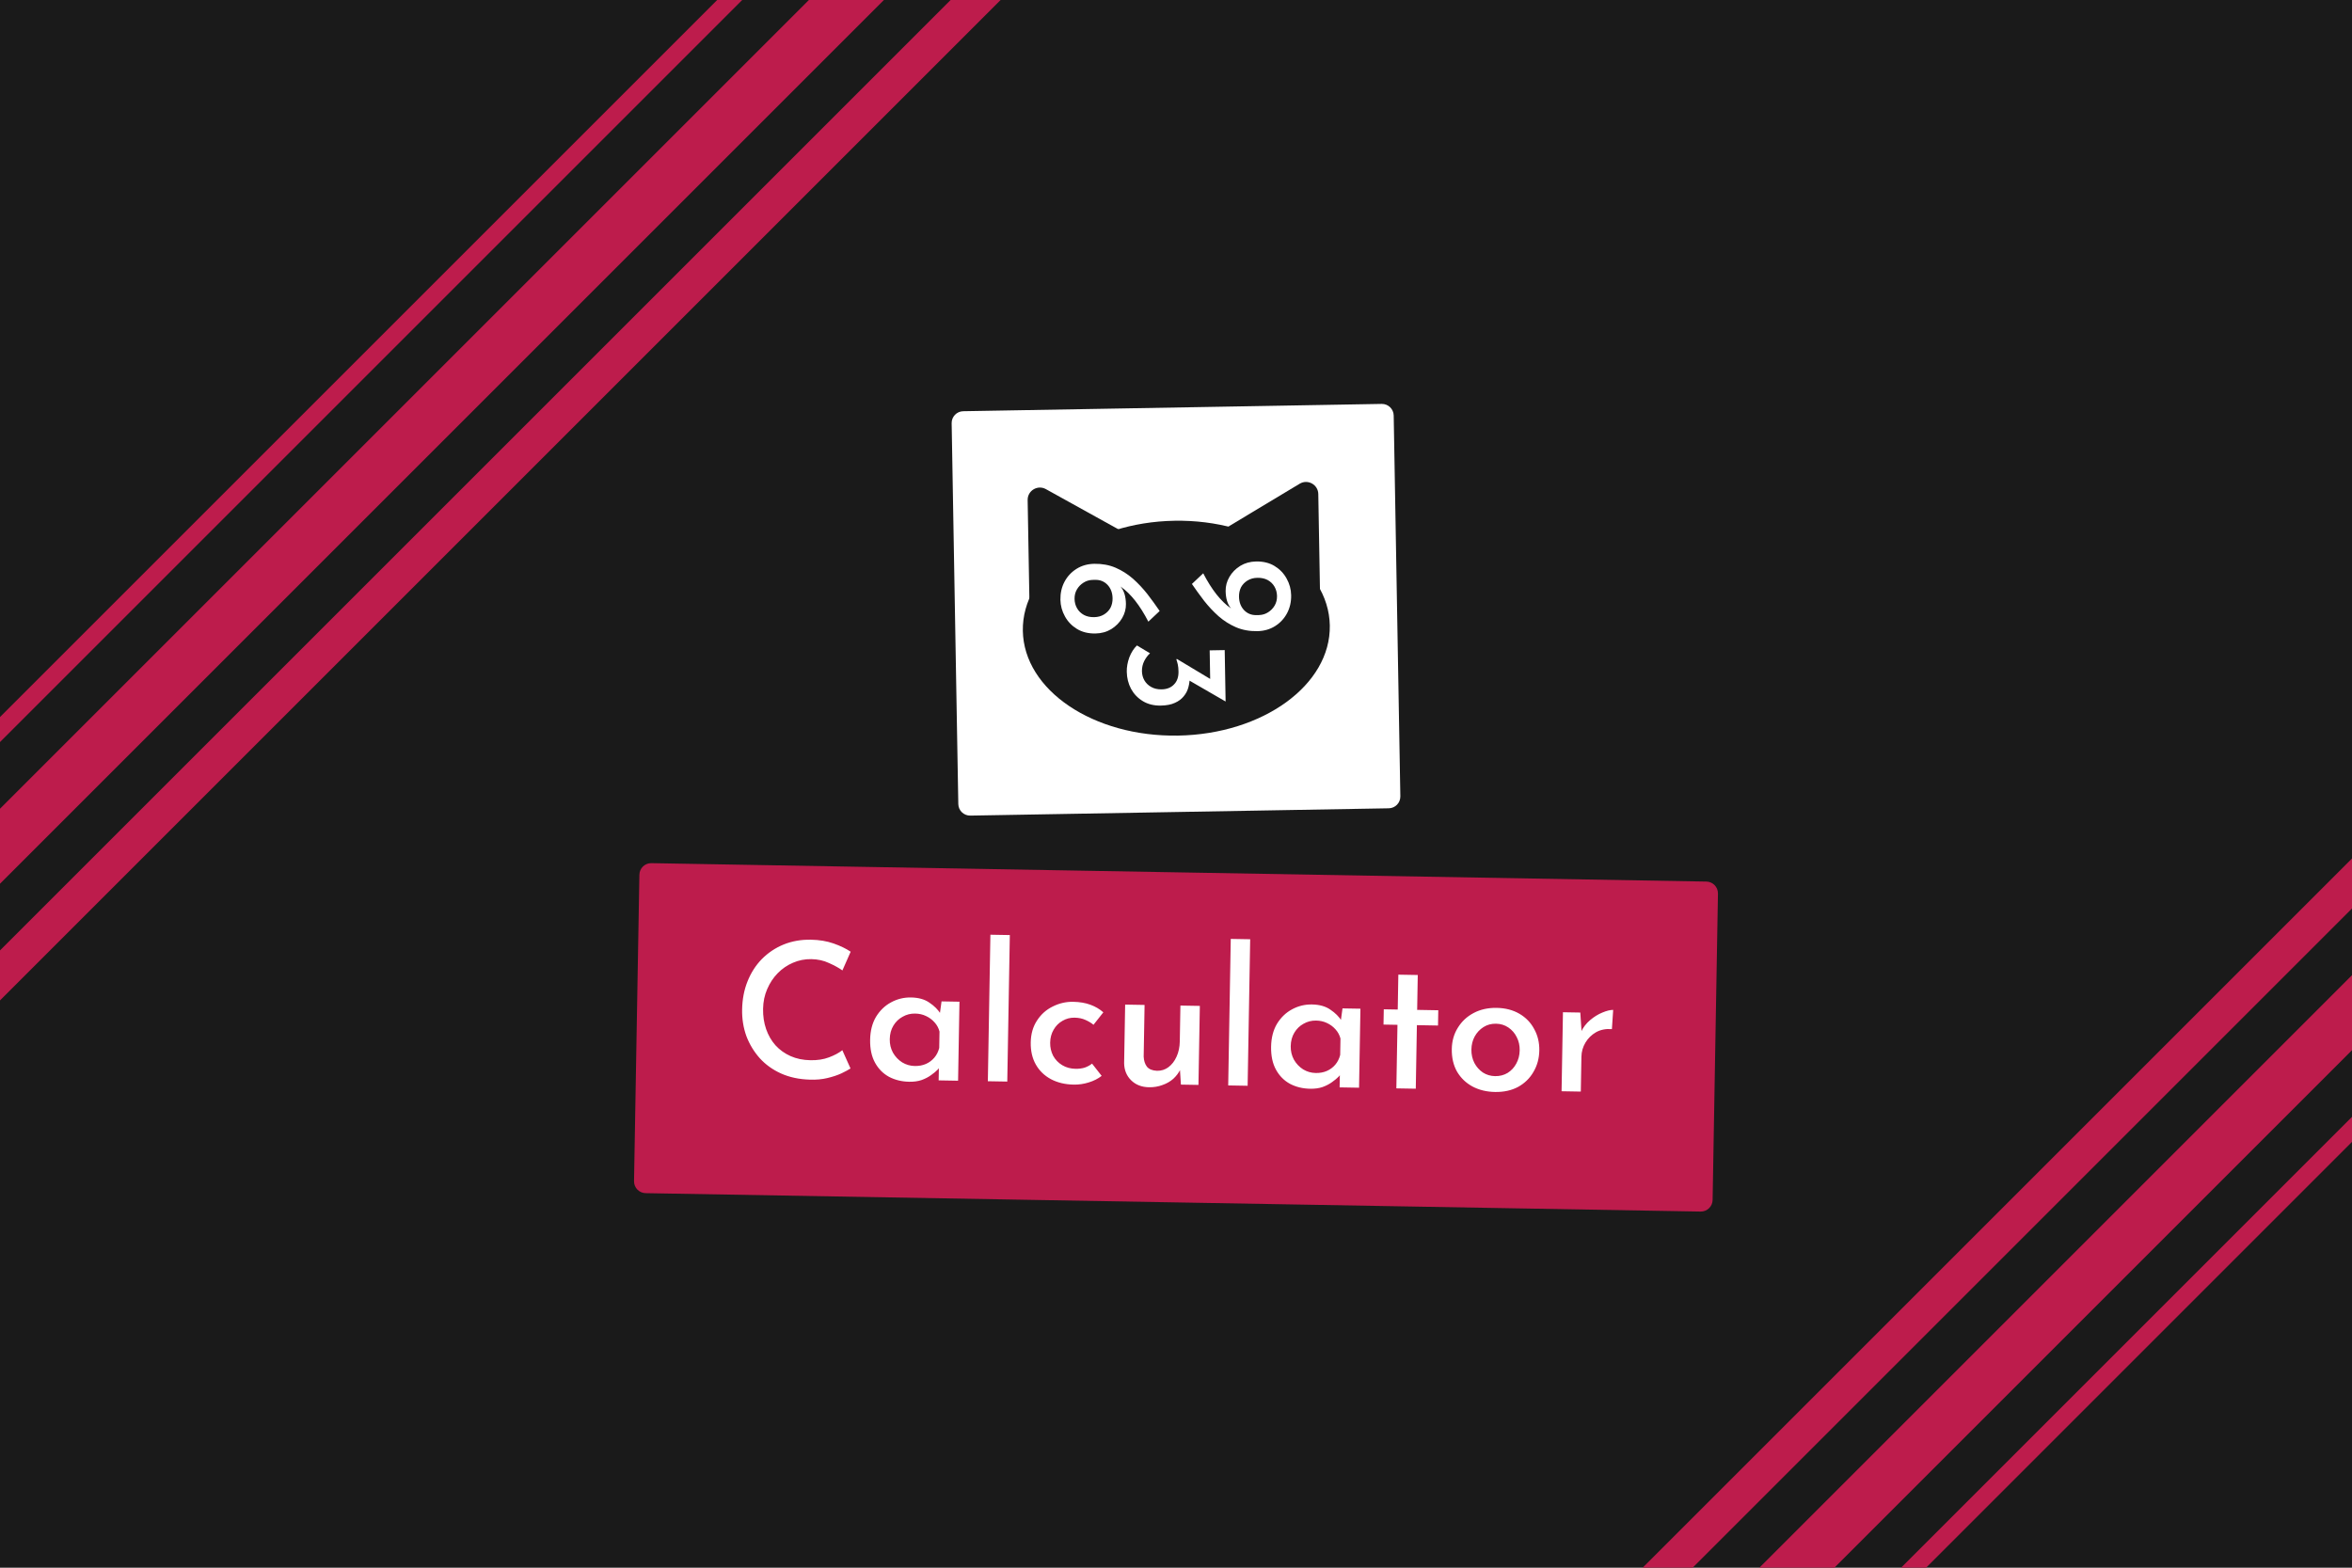
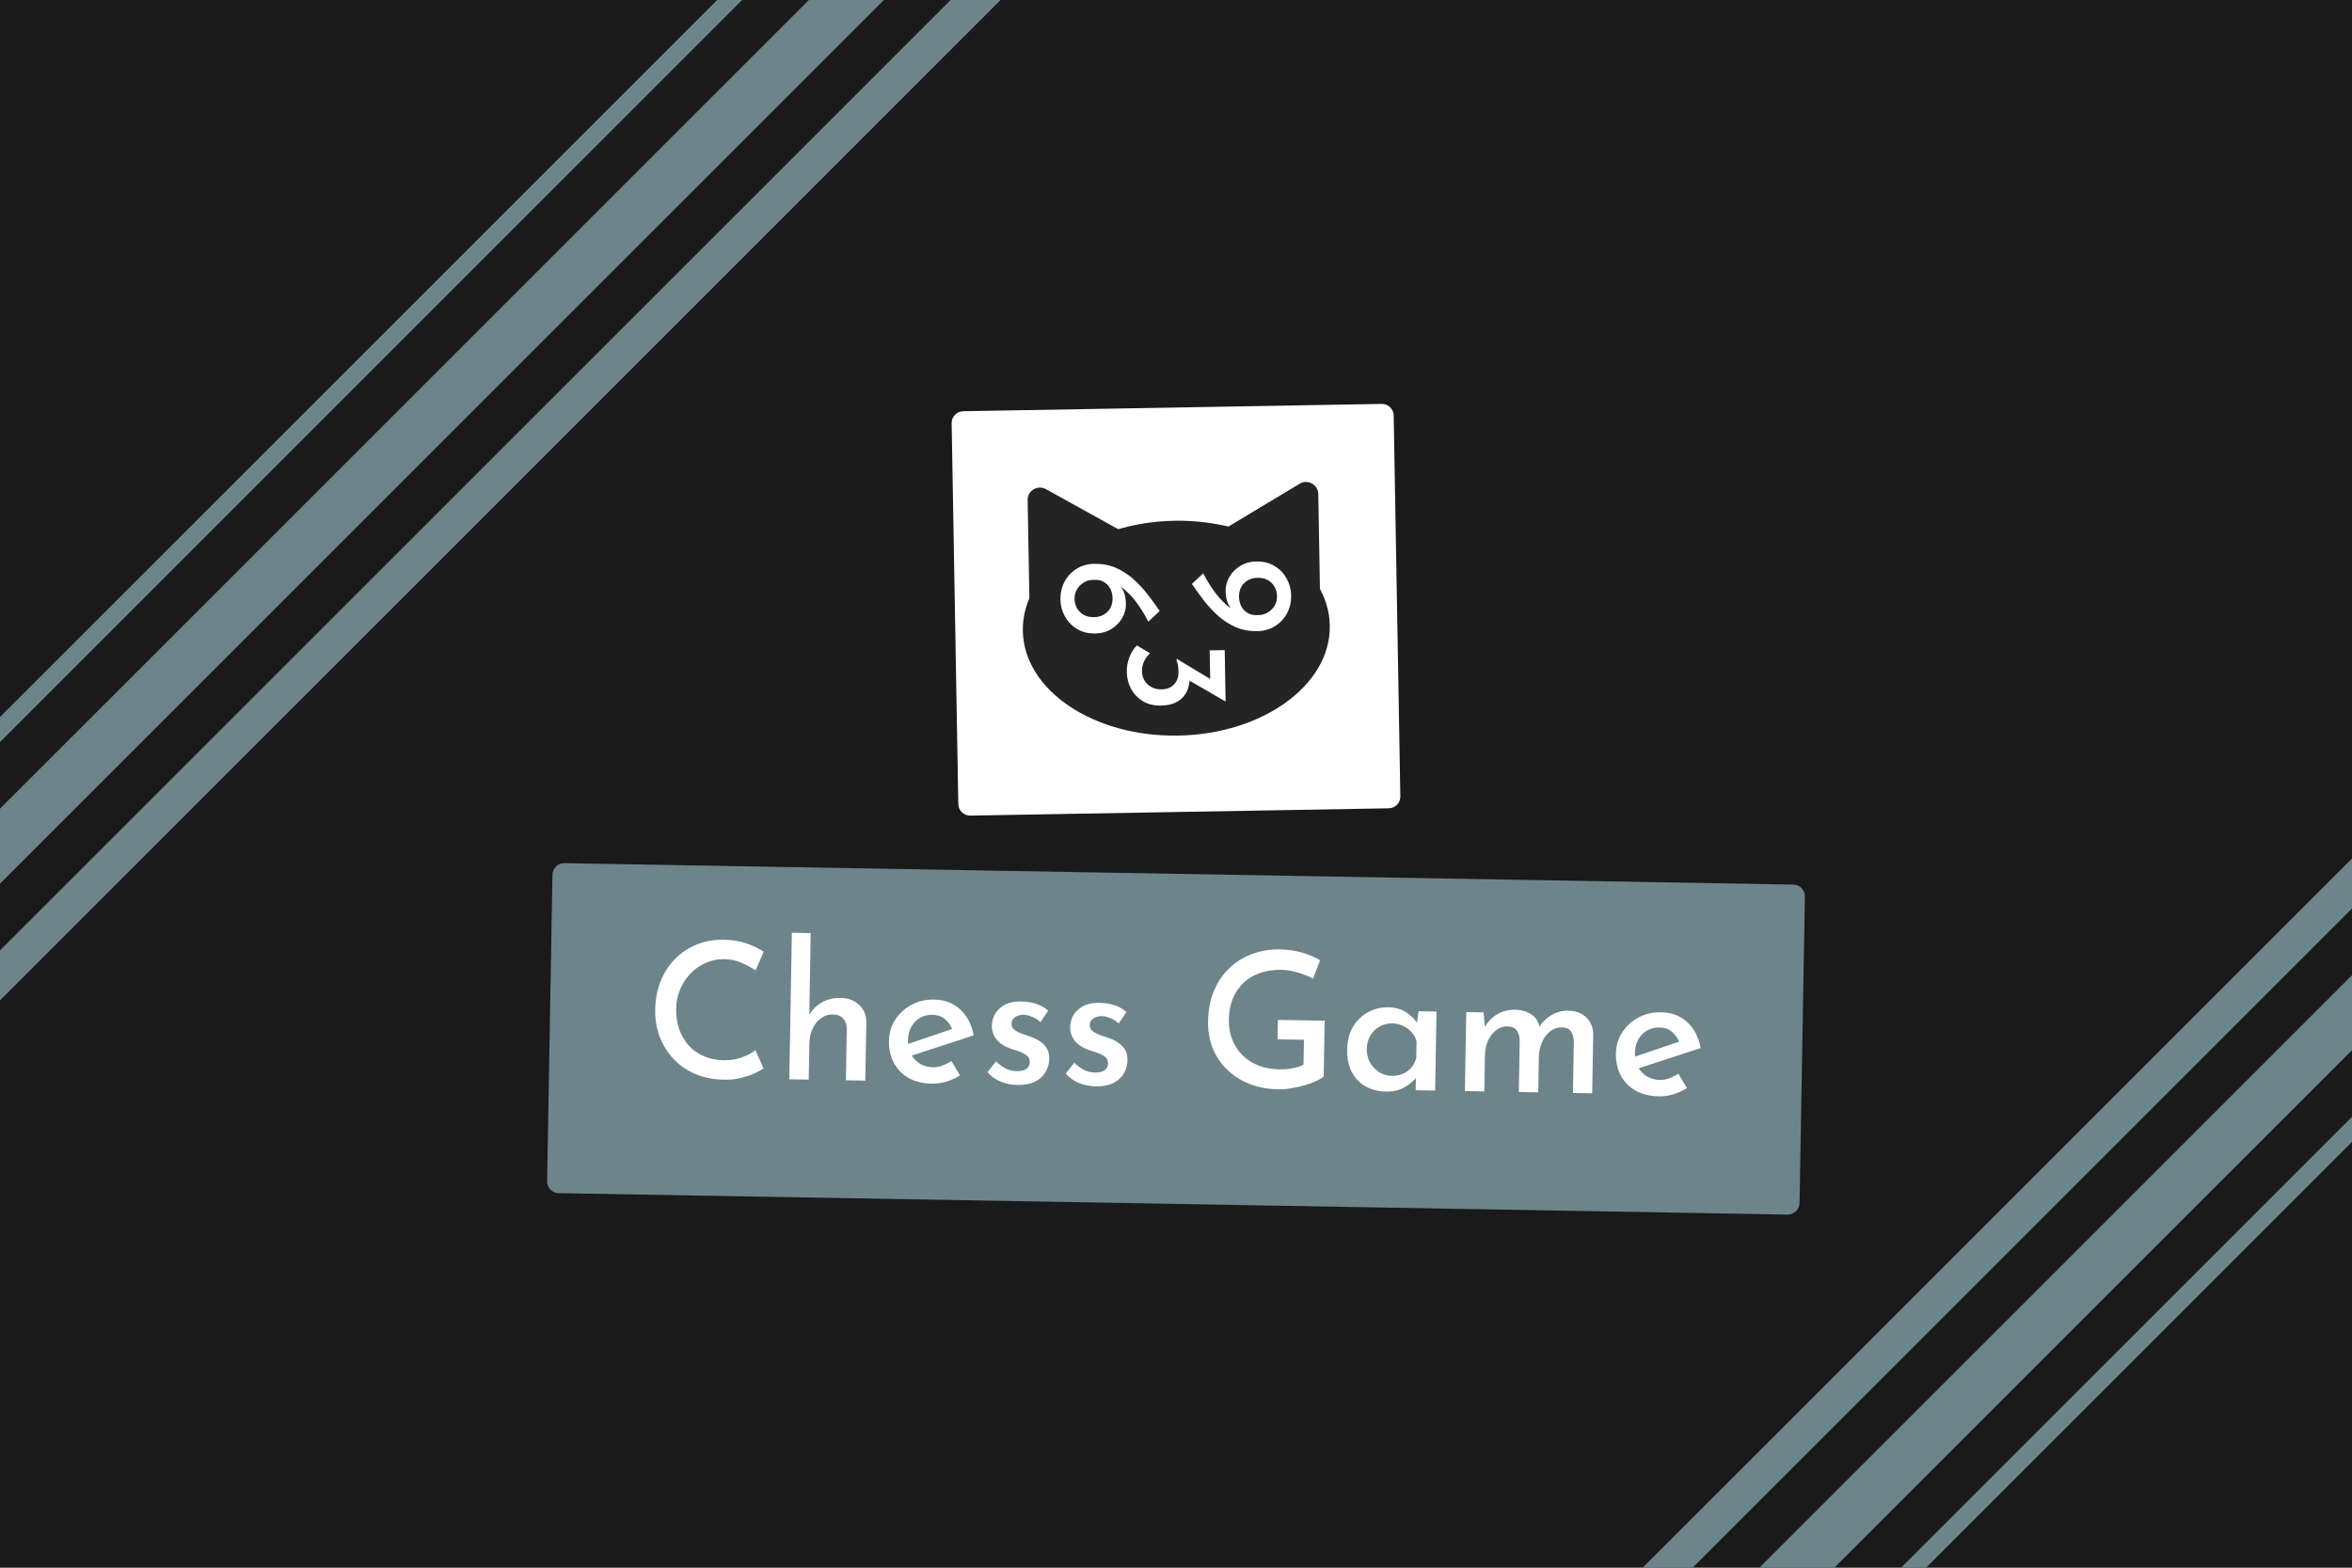
<svg xmlns="http://www.w3.org/2000/svg" width="798" height="532" viewBox="0 0 798 532" fill="none">
-   <g clip-path="url(#clip0_15_1260)">
-     <g clip-path="url(#clip1_15_1260)">
+   <g clip-path="url(#clip0_39_91)">
+     <g clip-path="url(#clip1_39_91)">
      <rect width="798" height="532" fill="#1A1A1A" />
-       <g clip-path="url(#clip2_15_1260)">
-         <rect width="6" height="750" transform="translate(399.33 -156) rotate(45)" fill="#BD1C4C" />
-         <rect width="18" height="750" transform="translate(414.886 -140.444) rotate(45)" fill="#BD1C4C" />
-         <rect width="12" height="750" transform="translate(438.928 -116.402) rotate(45)" fill="#BD1C4C" />
+       <g clip-path="url(#clip2_39_91)">
+         <rect width="6" height="750" transform="translate(399.33 -156) rotate(45)" fill="#6D848A" />
+         <rect width="18" height="750" transform="translate(414.886 -140.444) rotate(45)" fill="#6D848A" />
+         <rect width="12" height="750" transform="translate(438.928 -116.402) rotate(45)" fill="#6D848A" />
      </g>
-       <g clip-path="url(#clip3_15_1260)">
-         <rect width="12" height="750" transform="translate(881.33 208) rotate(45)" fill="#BD1C4C" />
-         <rect width="18" height="750" transform="translate(901.129 227.799) rotate(45)" fill="#BD1C4C" />
-         <rect width="6" height="750" transform="translate(925.171 251.841) rotate(45)" fill="#BD1C4C" />
+       <g clip-path="url(#clip3_39_91)">
+         <rect width="12" height="750" transform="translate(881.33 208) rotate(45)" fill="#6D848A" />
+         <rect width="18" height="750" transform="translate(901.129 227.799) rotate(45)" fill="#6D848A" />
+         <rect width="6" height="750" transform="translate(925.171 251.841) rotate(45)" fill="#6D848A" />
      </g>
    </g>
    <rect x="322.814" y="139.618" width="150" height="137.25" rx="4" transform="rotate(-1 322.814 139.618)" fill="white" />
-     <mask id="mask0_15_1260" style="mask-type:luminance" maskUnits="userSpaceOnUse" x="339" y="156" width="120" height="101">
+     <mask id="mask0_39_91" style="mask-type:luminance" maskUnits="userSpaceOnUse" x="339" y="156" width="120" height="101">
      <path d="M456.47 156.955L339.821 158.991L341.53 256.892L458.179 254.856L456.47 156.955Z" fill="white" />
    </mask>
-     <g mask="url(#mask0_15_1260)">
-       <path d="M399.745 249.625C428.506 249.123 451.536 232.396 451.184 212.264C450.833 192.131 427.233 176.218 398.473 176.72C369.712 177.222 346.682 193.949 347.034 214.082C347.385 234.214 370.985 250.127 399.745 249.625Z" fill="#1A1A1A" />
-       <path d="M348.666 169.701C348.61 166.494 352.047 164.429 354.853 165.984L397.459 189.601C400.264 191.156 400.334 195.164 397.585 196.816L355.829 221.906C353.079 223.558 349.573 221.614 349.517 218.407L348.666 169.701Z" fill="#1A1A1A" />
-       <path d="M440.966 164.154C443.715 162.502 447.222 164.446 447.278 167.653L448.128 216.359C448.184 219.566 444.747 221.632 441.942 220.076L399.336 196.459C396.53 194.904 396.46 190.896 399.21 189.244L440.966 164.154Z" fill="#1A1A1A" />
-       <path d="M415.829 238.06L401.482 229.759L402.928 226.633C403.169 227.062 403.343 227.509 403.451 227.974C403.56 228.472 403.619 228.971 403.628 229.471C403.682 230.704 403.553 231.906 403.24 233.078C402.961 234.25 402.429 235.31 401.646 236.257C400.895 237.203 399.892 237.954 398.635 238.51C397.378 239.098 395.783 239.41 393.85 239.443C391.517 239.484 389.491 238.986 387.773 237.949C386.055 236.912 384.714 235.519 383.75 233.769C382.819 232.018 382.335 230.076 382.298 227.943C382.27 226.377 382.559 224.755 383.163 223.077C383.801 221.433 384.661 220.084 385.743 219.032L390.19 221.705C389.467 222.317 388.815 223.179 388.235 224.289C387.687 225.399 387.424 226.554 387.445 227.753C387.465 228.886 387.733 229.915 388.249 230.84C388.799 231.797 389.562 232.55 390.539 233.1C391.549 233.683 392.738 233.962 394.104 233.938C395.904 233.907 397.311 233.349 398.325 232.264C399.374 231.212 399.882 229.753 399.849 227.887C399.832 226.92 399.752 226.122 399.607 225.491C399.463 224.86 399.303 224.296 399.128 223.799L399.274 223.596L411.252 230.788L410.63 232.399L410.426 220.701L415.525 220.612L415.829 238.06Z" fill="white" />
-       <path d="M382.013 204.945C382.042 206.611 381.62 208.202 380.746 209.717C379.872 211.233 378.644 212.488 377.061 213.482C375.478 214.443 373.686 214.941 371.686 214.976C369.253 215.019 367.161 214.505 365.409 213.436C363.656 212.366 362.298 210.956 361.334 209.206C360.336 207.423 359.82 205.532 359.785 203.532C359.745 201.266 360.21 199.224 361.178 197.407C362.147 195.59 363.505 194.133 365.253 193.035C367 191.938 369.007 191.37 371.274 191.33C373.907 191.284 376.315 191.725 378.498 192.654C380.648 193.583 382.62 194.832 384.414 196.401C386.175 197.971 387.806 199.709 389.306 201.617C390.773 203.525 392.156 205.434 393.457 207.345L389.619 210.963C388.204 208.22 386.713 205.846 385.144 203.84C383.542 201.834 381.948 200.278 380.362 199.173C378.775 198.033 377.28 197.393 375.878 197.251L375.902 195.8C377.819 196.733 379.306 197.891 380.364 199.273C381.421 200.621 381.97 202.512 382.013 204.945ZM377.479 203.023C377.447 201.19 376.887 199.683 375.8 198.502C374.679 197.321 373.285 196.746 371.619 196.775L370.619 196.792C369.486 196.845 368.475 197.163 367.585 197.745C366.662 198.328 365.925 199.091 365.375 200.034C364.824 200.977 364.56 202.049 364.581 203.249C364.601 204.415 364.886 205.477 365.436 206.434C365.986 207.391 366.766 208.145 367.776 208.694C368.752 209.21 369.906 209.457 371.24 209.433C372.506 209.411 373.618 209.108 374.574 208.525C375.531 207.942 376.268 207.179 376.785 206.236C377.268 205.261 377.499 204.19 377.479 203.023Z" fill="white" />
-       <path d="M415.842 200.57C415.813 198.904 416.235 197.313 417.109 195.797C417.982 194.282 419.211 193.027 420.793 192.033C422.377 191.071 424.169 190.573 426.168 190.539C428.601 190.496 430.694 191.01 432.446 192.079C434.198 193.149 435.556 194.559 436.52 196.309C437.518 198.092 438.035 199.983 438.07 201.983C438.109 204.249 437.645 206.291 436.676 208.108C435.708 209.925 434.35 211.382 432.602 212.48C430.854 213.577 428.847 214.145 426.581 214.185C423.948 214.231 421.54 213.789 419.357 212.861C417.207 211.931 415.235 210.682 413.44 209.113C411.679 207.544 410.049 205.805 408.549 203.898C407.082 201.99 405.698 200.081 404.398 198.17L408.236 194.552C409.65 197.294 411.142 199.669 412.711 201.675C414.312 203.681 415.906 205.237 417.493 206.342C419.079 207.481 420.574 208.122 421.977 208.264L421.952 209.715C420.036 208.782 418.549 207.624 417.491 206.242C416.434 204.894 415.884 203.003 415.842 200.57ZM420.376 202.491C420.408 204.324 420.968 205.832 422.055 207.013C423.176 208.193 424.569 208.769 426.236 208.74L427.236 208.723C428.368 208.67 429.38 208.352 430.27 207.77C431.193 207.187 431.93 206.424 432.48 205.481C433.03 204.538 433.295 203.466 433.274 202.266C433.254 201.1 432.968 200.038 432.418 199.081C431.868 198.124 431.088 197.37 430.078 196.821C429.103 196.305 427.948 196.058 426.615 196.082C425.349 196.104 424.237 196.406 423.28 196.99C422.324 197.573 421.587 198.336 421.07 199.279C420.587 200.254 420.356 201.325 420.376 202.491Z" fill="white" />
+     <g mask="url(#mask0_39_91)">
+       <path d="M399.745 249.625C428.506 249.123 451.536 232.396 451.184 212.264C450.833 192.131 427.233 176.218 398.473 176.72C369.712 177.222 346.682 193.949 347.034 214.082C347.385 234.214 370.985 250.127 399.745 249.625Z" fill="#242424" />
+       <path d="M348.666 169.701C348.61 166.494 352.047 164.429 354.853 165.984L397.459 189.601C400.264 191.156 400.334 195.164 397.585 196.816L355.829 221.906C353.079 223.558 349.573 221.614 349.517 218.407L348.666 169.701Z" fill="#242424" />
+       <path d="M440.966 164.154C443.715 162.502 447.222 164.446 447.278 167.653L448.128 216.359C448.184 219.566 444.747 221.632 441.942 220.076L399.336 196.459C396.53 194.904 396.46 190.896 399.21 189.244L440.966 164.154Z" fill="#242424" />
+       <path d="M415.829 238.06L401.482 229.759L402.928 226.633C403.169 227.062 403.343 227.509 403.451 227.974C403.56 228.472 403.619 228.971 403.628 229.471C403.682 230.704 403.553 231.906 403.24 233.079C402.961 234.25 402.429 235.31 401.646 236.257C400.895 237.203 399.892 237.954 398.635 238.51C397.378 239.098 395.783 239.41 393.85 239.443C391.517 239.484 389.491 238.986 387.773 237.949C386.055 236.912 384.714 235.519 383.75 233.769C382.819 232.018 382.335 230.076 382.298 227.943C382.27 226.377 382.559 224.755 383.163 223.077C383.801 221.433 384.661 220.084 385.743 219.032L390.19 221.705C389.467 222.317 388.815 223.179 388.235 224.289C387.687 225.399 387.424 226.554 387.445 227.753C387.465 228.887 387.733 229.915 388.249 230.84C388.799 231.797 389.562 232.551 390.539 233.1C391.549 233.683 392.738 233.962 394.104 233.938C395.904 233.907 397.311 233.349 398.325 232.264C399.374 231.212 399.882 229.753 399.849 227.887C399.832 226.92 399.752 226.122 399.607 225.491C399.463 224.86 399.303 224.296 399.128 223.799L399.274 223.596L411.252 230.788L410.63 232.399L410.426 220.701L415.525 220.612L415.829 238.06Z" fill="white" />
+       <path d="M382.013 204.945C382.042 206.611 381.62 208.202 380.746 209.718C379.872 211.233 378.644 212.488 377.061 213.482C375.478 214.444 373.686 214.942 371.686 214.977C369.253 215.019 367.161 214.505 365.409 213.436C363.656 212.366 362.298 210.956 361.334 209.206C360.336 207.423 359.82 205.532 359.785 203.532C359.745 201.266 360.21 199.224 361.178 197.407C362.147 195.59 363.505 194.133 365.253 193.035C367 191.938 369.007 191.37 371.274 191.33C373.907 191.284 376.315 191.726 378.498 192.654C380.648 193.584 382.62 194.833 384.414 196.402C386.175 197.971 387.806 199.71 389.306 201.617C390.773 203.525 392.156 205.434 393.457 207.345L389.619 210.963C388.204 208.221 386.713 205.846 385.144 203.84C383.542 201.834 381.948 200.279 380.362 199.173C378.775 198.034 377.28 197.393 375.878 197.251L375.902 195.8C377.819 196.733 379.306 197.891 380.364 199.273C381.421 200.621 381.97 202.512 382.013 204.945ZM377.479 203.024C377.447 201.191 376.887 199.683 375.8 198.502C374.679 197.322 373.285 196.746 371.619 196.775L370.619 196.792C369.486 196.845 368.475 197.163 367.585 197.745C366.662 198.328 365.925 199.091 365.375 200.034C364.824 200.977 364.56 202.049 364.581 203.249C364.601 204.415 364.886 205.477 365.436 206.434C365.986 207.391 366.766 208.145 367.776 208.694C368.752 209.21 369.906 209.457 371.24 209.433C372.506 209.411 373.618 209.109 374.574 208.525C375.531 207.942 376.268 207.179 376.785 206.236C377.268 205.261 377.499 204.19 377.479 203.024Z" fill="white" />
+       <path d="M415.842 200.57C415.813 198.904 416.235 197.313 417.109 195.797C417.982 194.282 419.211 193.027 420.793 192.033C422.377 191.071 424.169 190.573 426.168 190.539C428.601 190.496 430.694 191.01 432.446 192.079C434.198 193.149 435.556 194.559 436.52 196.309C437.518 198.092 438.035 199.983 438.07 201.983C438.109 204.249 437.645 206.291 436.676 208.108C435.708 209.925 434.35 211.382 432.602 212.48C430.854 213.577 428.847 214.145 426.581 214.185C423.948 214.231 421.54 213.79 419.357 212.861C417.207 211.932 415.235 210.682 413.44 209.114C411.679 207.544 410.049 205.806 408.549 203.898C407.082 201.99 405.698 200.081 404.398 198.17L408.236 194.552C409.65 197.295 411.142 199.669 412.711 201.675C414.312 203.681 415.906 205.237 417.493 206.342C419.079 207.482 420.574 208.122 421.977 208.264L421.952 209.715C420.036 208.782 418.549 207.624 417.491 206.242C416.434 204.894 415.884 203.003 415.842 200.57ZM420.376 202.491C420.408 204.325 420.968 205.832 422.055 207.013C423.176 208.193 424.569 208.769 426.236 208.74L427.236 208.723C428.368 208.67 429.38 208.352 430.27 207.77C431.193 207.187 431.93 206.424 432.48 205.481C433.03 204.538 433.295 203.466 433.274 202.266C433.254 201.1 432.968 200.038 432.418 199.081C431.868 198.124 431.088 197.37 430.078 196.821C429.103 196.305 427.948 196.058 426.615 196.082C425.349 196.104 424.237 196.407 423.28 196.99C422.324 197.573 421.587 198.336 421.07 199.279C420.587 200.254 420.356 201.325 420.376 202.491Z" fill="white" />
    </g>
-     <rect x="217.005" y="292.847" width="366" height="112" rx="4" transform="rotate(1 217.005 292.847)" fill="#BD1C4C" />
-     <path d="M288.567 362.586C287.876 363.044 286.842 363.602 285.465 364.261C284.132 364.877 282.544 365.404 280.701 365.842C278.901 366.28 276.914 366.458 274.739 366.378C271.113 366.272 267.861 365.575 264.982 364.287C262.145 363 259.743 361.273 257.775 359.105C255.808 356.894 254.294 354.392 253.233 351.6C252.216 348.766 251.735 345.77 251.79 342.614C251.851 339.115 252.462 335.926 253.621 333.044C254.782 330.12 256.405 327.588 258.491 325.448C260.619 323.309 263.08 321.666 265.874 320.52C268.71 319.375 271.792 318.831 275.12 318.889C277.978 318.939 280.552 319.368 282.842 320.176C285.133 320.984 287.058 321.914 288.619 322.965L285.819 329.317C284.597 328.443 283.075 327.605 281.254 326.805C279.477 325.964 277.479 325.523 275.261 325.485C273.085 325.447 271.008 325.858 269.03 326.72C267.095 327.54 265.368 328.726 263.847 330.278C262.37 331.789 261.186 333.582 260.297 335.657C259.408 337.69 258.942 339.922 258.9 342.354C258.856 344.828 259.201 347.117 259.932 349.221C260.663 351.324 261.72 353.156 263.101 354.717C264.524 356.278 266.231 357.503 268.221 358.391C270.211 359.279 272.465 359.745 274.982 359.789C277.371 359.831 279.467 359.505 281.272 358.811C283.119 358.117 284.627 357.312 285.795 356.393L288.567 362.586ZM308.479 367.095C305.962 367.051 303.689 366.499 301.659 365.439C299.63 364.337 298.037 362.73 296.879 360.619C295.721 358.508 295.168 355.917 295.222 352.845C295.275 349.816 295.939 347.225 297.214 345.071C298.532 342.917 300.225 341.283 302.292 340.167C304.404 339.009 306.675 338.451 309.107 338.493C311.666 338.538 313.747 339.129 315.349 340.266C316.994 341.362 318.273 342.643 319.186 344.11L318.72 345.126L319.453 339.826L325.532 339.932L325.064 366.744L318.473 366.629L318.59 359.91L319.266 361.522C319.09 361.86 318.719 362.345 318.153 362.975C317.588 363.562 316.83 364.189 315.88 364.855C314.972 365.522 313.895 366.08 312.65 366.527C311.448 366.933 310.058 367.122 308.479 367.095ZM310.365 361.751C311.773 361.775 313.036 361.541 314.154 361.049C315.272 360.556 316.223 359.847 317.007 358.922C317.792 357.997 318.344 356.897 318.665 355.623L318.762 350.056C318.442 348.855 317.884 347.821 317.088 346.954C316.293 346.044 315.324 345.323 314.182 344.791C313.081 344.259 311.849 343.982 310.483 343.958C308.948 343.931 307.533 344.291 306.24 345.036C304.948 345.739 303.906 346.745 303.115 348.054C302.324 349.363 301.913 350.892 301.883 352.641C301.854 354.305 302.211 355.826 302.955 357.205C303.742 358.584 304.789 359.69 306.098 360.524C307.407 361.315 308.829 361.724 310.365 361.751ZM336.029 317.2L342.62 317.315L341.753 367.035L335.162 366.92L336.029 317.2ZM373.776 365.098C372.565 366.058 371.101 366.801 369.385 367.326C367.711 367.851 366.021 368.099 364.315 368.069C361.371 368.018 358.779 367.397 356.538 366.205C354.34 365.015 352.641 363.363 351.44 361.252C350.239 359.14 349.664 356.633 349.715 353.732C349.765 350.874 350.469 348.411 351.828 346.344C353.188 344.234 354.965 342.644 357.16 341.572C359.356 340.459 361.67 339.923 364.101 339.965C366.32 340.004 368.277 340.337 369.973 340.964C371.669 341.591 373.126 342.448 374.345 343.537L371.006 347.767C370.291 347.157 369.384 346.608 368.283 346.119C367.224 345.631 365.991 345.375 364.583 345.35C363.09 345.324 361.718 345.685 360.468 346.431C359.218 347.134 358.219 348.141 357.471 349.451C356.723 350.718 356.335 352.184 356.306 353.847C356.278 355.426 356.615 356.904 357.317 358.282C358.061 359.618 359.088 360.681 360.397 361.472C361.707 362.263 363.214 362.673 364.921 362.703C366.03 362.722 367.056 362.591 368 362.309C368.944 361.984 369.785 361.529 370.52 360.944L373.776 365.098ZM389.835 368.963C387.361 368.92 385.348 368.138 383.795 366.617C382.243 365.096 381.444 363.162 381.4 360.814L381.747 340.913L388.338 341.028L388.032 358.562C388.094 359.928 388.458 361.066 389.125 361.973C389.835 362.839 390.979 363.307 392.557 363.377C394.008 363.403 395.295 362.999 396.419 362.165C397.586 361.289 398.503 360.11 399.169 358.628C399.878 357.104 400.25 355.361 400.284 353.399L400.497 341.241L407.088 341.356L406.62 368.168L400.669 368.064L400.265 361.848L400.503 362.876C399.928 364.061 399.119 365.135 398.078 366.098C397.038 367.019 395.81 367.723 394.393 368.21C392.976 368.74 391.456 368.991 389.835 368.963ZM417.579 318.623L424.17 318.738L423.303 368.459L416.712 368.344L417.579 318.623ZM444.521 369.469C442.004 369.425 439.731 368.874 437.701 367.814C435.672 366.712 434.078 365.105 432.92 362.994C431.762 360.883 431.21 358.291 431.264 355.22C431.317 352.191 431.981 349.599 433.256 347.445C434.574 345.292 436.266 343.657 438.334 342.541C440.445 341.383 442.717 340.825 445.148 340.868C447.708 340.913 449.789 341.504 451.39 342.641C453.036 343.737 454.315 345.018 455.228 346.485L454.762 347.501L455.495 342.201L461.574 342.307L461.106 369.119L454.515 369.004L454.632 362.285L455.308 363.897C455.131 364.235 454.76 364.719 454.195 365.349C453.63 365.937 452.872 366.564 451.921 367.23C451.014 367.897 449.937 368.454 448.692 368.902C447.49 369.308 446.1 369.497 444.521 369.469ZM446.407 364.125C447.815 364.15 449.077 363.916 450.196 363.423C451.314 362.931 452.265 362.222 453.049 361.297C453.833 360.372 454.386 359.272 454.707 357.997L454.804 352.43C454.484 351.23 453.926 350.196 453.13 349.328C452.335 348.418 451.366 347.697 450.223 347.165C449.123 346.634 447.89 346.357 446.525 346.333C444.99 346.306 443.575 346.665 442.282 347.411C440.989 348.114 439.948 349.12 439.157 350.429C438.366 351.738 437.955 353.267 437.924 355.016C437.895 356.68 438.253 358.201 438.997 359.579C439.784 360.959 440.831 362.065 442.139 362.899C443.449 363.69 444.871 364.099 446.407 364.125ZM474.436 330.753L481.027 330.869L480.821 342.707L487.988 342.832L487.897 348.015L480.73 347.89L480.354 369.455L473.763 369.34L474.139 347.775L469.404 347.692L469.494 342.509L474.23 342.592L474.436 330.753ZM492.573 355.97C492.619 353.282 493.301 350.883 494.619 348.772C495.936 346.619 497.736 344.944 500.019 343.746C502.302 342.548 504.893 341.975 507.794 342.025C510.738 342.077 513.308 342.74 515.505 344.016C517.701 345.292 519.378 347.028 520.535 349.225C521.734 351.379 522.311 353.801 522.264 356.488C522.217 359.176 521.556 361.597 520.281 363.751C519.049 365.905 517.312 367.603 515.071 368.844C512.831 370.043 510.218 370.616 507.232 370.564C504.374 370.514 501.824 369.893 499.583 368.702C497.385 367.512 495.643 365.838 494.358 363.682C493.116 361.484 492.521 358.913 492.573 355.97ZM499.226 356.15C499.197 357.814 499.534 359.335 500.235 360.712C500.937 362.047 501.9 363.131 503.123 363.963C504.346 364.753 505.726 365.161 507.262 365.188C508.84 365.215 510.255 364.856 511.505 364.109C512.757 363.321 513.735 362.271 514.441 360.96C515.19 359.608 515.579 358.1 515.608 356.436C515.637 354.772 515.3 353.273 514.598 351.938C513.939 350.603 512.998 349.52 511.775 348.688C510.552 347.856 509.151 347.426 507.572 347.398C505.994 347.371 504.579 347.751 503.328 348.54C502.077 349.329 501.076 350.4 500.327 351.753C499.622 353.063 499.255 354.529 499.226 356.15ZM536.174 343.609L536.68 351.299L536.378 350.269C537.132 348.661 538.18 347.292 539.522 346.164C540.865 345.035 542.245 344.184 543.664 343.612C545.125 342.997 546.347 342.698 547.328 342.715L546.894 349.237C544.848 349.073 543.05 349.426 541.499 350.295C539.99 351.165 538.796 352.339 537.917 353.817C537.037 355.295 536.583 356.887 536.553 358.594L536.346 370.432L529.819 370.318L530.287 343.506L536.174 343.609Z" fill="white" />
+     <rect x="187.51" y="292.847" width="425" height="112" rx="4" transform="rotate(1 187.51 292.847)" fill="#6D848A" />
+     <path d="M259.072 362.586C258.381 363.044 257.347 363.602 255.97 364.261C254.636 364.877 253.048 365.404 251.205 365.842C249.406 366.28 247.418 366.458 245.243 366.378C241.618 366.272 238.366 365.575 235.486 364.287C232.65 363 230.247 361.273 228.28 359.105C226.313 356.894 224.799 354.392 223.738 351.6C222.721 348.766 222.239 345.77 222.294 342.614C222.356 339.115 222.966 335.926 224.126 333.044C225.286 330.12 226.909 327.588 228.995 325.448C231.123 323.309 233.584 321.666 236.378 320.52C239.215 319.375 242.297 318.831 245.624 318.889C248.482 318.939 251.057 319.368 253.347 320.176C255.637 320.984 257.562 321.914 259.123 322.965L256.324 329.317C255.101 328.443 253.58 327.605 251.759 326.805C249.981 325.964 247.983 325.523 245.765 325.485C243.589 325.447 241.512 325.858 239.534 326.72C237.6 327.54 235.872 328.726 234.352 330.278C232.874 331.789 231.691 333.582 230.801 335.657C229.912 337.69 229.447 339.922 229.404 342.354C229.361 344.828 229.705 347.117 230.436 349.221C231.168 351.324 232.224 353.156 233.605 354.717C235.029 356.278 236.735 357.503 238.726 358.391C240.716 359.279 242.969 359.745 245.486 359.789C247.875 359.831 249.972 359.505 251.776 358.811C253.623 358.117 255.131 357.312 256.299 356.393L259.072 362.586ZM267.797 366.259L268.665 316.539L275.064 316.651L274.558 345.638L274.513 344.549C275.439 342.816 276.829 341.389 278.684 340.269C280.538 339.15 282.746 338.612 285.305 338.657C287.822 338.701 289.878 339.483 291.473 341.005C293.111 342.527 293.93 344.483 293.931 346.872L293.585 366.709L286.994 366.594L287.3 349.061C287.281 347.695 286.895 346.579 286.142 345.712C285.39 344.803 284.204 344.313 282.583 344.242C281.133 344.217 279.803 344.642 278.592 345.517C277.383 346.349 276.424 347.527 275.714 349.051C275.006 350.532 274.635 352.232 274.601 354.152L274.388 366.374L267.797 366.259ZM316.261 367.745C313.147 367.691 310.491 367.047 308.294 365.814C306.097 364.538 304.42 362.823 303.263 360.669C302.106 358.473 301.552 355.988 301.601 353.215C301.647 350.57 302.35 348.193 303.709 346.083C305.112 343.931 306.956 342.235 309.239 340.995C311.565 339.755 314.114 339.16 316.887 339.208C320.471 339.27 323.417 340.367 325.727 342.499C328.08 344.631 329.628 347.581 330.373 351.349L308.421 358.519L306.952 354.653L324.531 348.687L323.173 349.495C322.684 348.164 321.893 346.998 320.801 345.997C319.71 344.954 318.205 344.416 316.285 344.382C314.749 344.355 313.356 344.715 312.105 345.461C310.898 346.166 309.921 347.173 309.172 348.483C308.467 349.751 308.1 351.259 308.069 353.008C308.038 354.8 308.373 356.385 309.074 357.762C309.819 359.098 310.825 360.161 312.091 360.952C313.4 361.742 314.865 362.152 316.486 362.18C317.638 362.201 318.73 362.006 319.761 361.597C320.835 361.189 321.847 360.674 322.796 360.05L325.719 364.966C324.296 365.837 322.747 366.536 321.074 367.061C319.444 367.545 317.84 367.773 316.261 367.745ZM345.208 368.187C343.246 368.152 341.353 367.778 339.531 367.063C337.709 366.306 336.213 365.234 335.042 363.849L337.922 360.186C339.056 361.273 340.193 362.103 341.335 362.678C342.521 363.211 343.647 363.487 344.714 363.505C345.567 363.52 346.336 363.448 347.022 363.29C347.708 363.088 348.268 362.757 348.703 362.295C349.138 361.833 349.362 361.218 349.376 360.45C349.391 359.554 349.105 358.845 348.517 358.323C347.928 357.8 347.168 357.36 346.235 357.003C345.303 356.645 344.306 356.308 343.244 355.99C340.996 355.226 339.308 354.172 338.179 352.83C337.051 351.444 336.503 349.835 336.535 348C336.559 346.592 336.924 345.276 337.628 344.051C338.376 342.783 339.482 341.757 340.946 340.972C342.411 340.187 344.21 339.813 346.343 339.85C348.305 339.884 350.029 340.149 351.514 340.644C352.999 341.097 354.373 341.868 355.634 342.957L353.005 346.879C352.25 346.098 351.343 345.506 350.284 345.104C349.267 344.659 348.333 344.408 347.48 344.351C346.712 344.337 346.006 344.453 345.362 344.698C344.718 344.9 344.2 345.232 343.808 345.695C343.417 346.115 343.216 346.623 343.205 347.22C343.148 348.073 343.413 348.782 344.001 349.347C344.631 349.87 345.435 350.31 346.41 350.669C347.386 350.985 348.34 351.321 349.273 351.679C350.588 352.086 351.752 352.64 352.764 353.34C353.777 353.998 354.574 354.801 355.154 355.75C355.735 356.699 356.013 357.899 355.988 359.349C355.96 360.928 355.55 362.414 354.758 363.809C353.966 365.16 352.774 366.249 351.18 367.075C349.588 367.858 347.597 368.228 345.208 368.187ZM371.766 368.65C369.804 368.616 367.912 368.242 366.089 367.527C364.267 366.77 362.771 365.698 361.6 364.312L364.481 360.65C365.614 361.736 366.752 362.567 367.894 363.142C369.079 363.675 370.205 363.95 371.272 363.969C372.125 363.984 372.895 363.912 373.58 363.753C374.266 363.552 374.827 363.22 375.262 362.758C375.696 362.296 375.921 361.682 375.934 360.914C375.95 360.018 375.663 359.309 375.075 358.786C374.487 358.264 373.726 357.824 372.794 357.466C371.861 357.109 370.864 356.771 369.803 356.454C367.555 355.689 365.866 354.636 364.737 353.293C363.609 351.908 363.061 350.298 363.093 348.464C363.118 347.056 363.482 345.739 364.186 344.514C364.934 343.247 366.04 342.221 367.505 341.436C368.969 340.65 370.768 340.276 372.901 340.314C374.863 340.348 376.587 340.613 378.072 341.108C379.558 341.561 380.931 342.331 382.192 343.42L379.563 347.343C378.809 346.562 377.902 345.97 376.842 345.567C375.826 345.123 374.891 344.872 374.039 344.814C373.271 344.801 372.565 344.916 371.92 345.161C371.277 345.363 370.759 345.696 370.367 346.158C369.975 346.578 369.774 347.087 369.764 347.684C369.706 348.536 369.971 349.245 370.559 349.81C371.19 350.333 371.993 350.774 372.968 351.132C373.944 351.448 374.898 351.785 375.831 352.143C377.147 352.55 378.311 353.103 379.323 353.804C380.335 354.462 381.132 355.265 381.713 356.214C382.294 357.163 382.572 358.363 382.546 359.813C382.519 361.391 382.109 362.878 381.316 364.272C380.524 365.624 379.332 366.713 377.739 367.538C376.146 368.321 374.155 368.692 371.766 368.65ZM449.11 365.327C448.46 365.871 447.554 366.41 446.393 366.944C445.231 367.479 443.922 367.947 442.464 368.348C441.049 368.75 439.592 369.066 438.095 369.296C436.596 369.568 435.186 369.693 433.863 369.67C430.109 369.605 426.749 368.97 423.783 367.766C420.817 366.562 418.285 364.917 416.188 362.833C414.091 360.748 412.49 358.33 411.386 355.58C410.325 352.787 409.823 349.77 409.88 346.528C409.949 342.561 410.65 339.052 411.984 336.003C413.317 332.954 415.09 330.403 417.302 328.351C419.558 326.256 422.124 324.701 425.001 323.684C427.921 322.626 430.96 322.124 434.116 322.179C436.889 322.228 439.443 322.592 441.778 323.273C444.156 323.955 446.189 324.822 447.878 325.876L445.529 332.108C444.684 331.624 443.625 331.157 442.353 330.708C441.124 330.217 439.85 329.832 438.532 329.553C437.214 329.274 436.001 329.125 434.892 329.106C432.161 329.058 429.701 329.421 427.511 330.193C425.365 330.924 423.511 332.022 421.949 333.489C420.387 334.955 419.161 336.747 418.271 338.865C417.423 340.984 416.976 343.387 416.929 346.075C416.886 348.507 417.274 350.754 418.091 352.816C418.909 354.836 420.073 356.606 421.583 358.126C423.094 359.603 424.908 360.766 427.027 361.614C429.147 362.419 431.508 362.844 434.11 362.889C435.603 362.915 437.077 362.792 438.533 362.518C439.989 362.245 441.233 361.84 442.267 361.303L442.414 352.857L433.456 352.7L433.571 346.109L449.44 346.386L449.11 365.327ZM470.33 370.435C467.813 370.391 465.539 369.839 463.51 368.779C461.48 367.677 459.887 366.07 458.729 363.959C457.571 361.848 457.019 359.257 457.072 356.185C457.125 353.156 457.789 350.565 459.064 348.411C460.382 346.257 462.075 344.623 464.143 343.507C466.254 342.349 468.525 341.791 470.957 341.833C473.517 341.878 475.597 342.469 477.199 343.606C478.844 344.702 480.123 345.983 481.036 347.45L480.571 348.466L481.303 343.166L487.382 343.272L486.914 370.084L480.323 369.969L480.441 363.25L481.117 364.862C480.94 365.2 480.569 365.685 480.003 366.315C479.438 366.902 478.68 367.529 477.73 368.195C476.822 368.862 475.746 369.42 474.5 369.867C473.298 370.273 471.908 370.462 470.33 370.435ZM472.215 365.091C473.623 365.115 474.886 364.881 476.004 364.389C477.122 363.896 478.073 363.187 478.858 362.262C479.642 361.337 480.195 360.237 480.515 358.963L480.613 353.395C480.292 352.195 479.734 351.161 478.939 350.294C478.144 349.384 477.175 348.663 476.032 348.131C474.932 347.599 473.699 347.322 472.334 347.298C470.798 347.271 469.384 347.631 468.09 348.376C466.798 349.079 465.756 350.085 464.965 351.394C464.174 352.703 463.763 354.232 463.733 355.981C463.704 357.645 464.061 359.166 464.805 360.545C465.592 361.924 466.64 363.03 467.948 363.864C469.257 364.655 470.679 365.064 472.215 365.091ZM503.367 343.551L503.842 349.32L503.594 348.868C504.653 346.881 506.088 345.348 507.899 344.27C509.711 343.15 511.79 342.61 514.136 342.651C515.587 342.676 516.884 342.934 518.027 343.423C519.214 343.913 520.183 344.591 520.936 345.458C521.689 346.325 522.161 347.4 522.352 348.683L522.029 348.87C523.128 347.011 524.562 345.564 526.329 344.528C528.14 343.45 530.049 342.929 532.054 342.964C534.656 343.009 536.712 343.792 538.221 345.312C539.774 346.832 540.551 348.766 540.553 351.113L540.205 371.014L533.678 370.9L533.982 353.495C533.962 352.172 533.662 351.057 533.08 350.151C532.541 349.245 531.547 348.737 530.098 348.626C528.563 348.6 527.189 349.045 525.978 349.963C524.81 350.881 523.893 352.081 523.227 353.563C522.561 355.045 522.192 356.639 522.12 358.345L521.904 370.695L515.313 370.58L515.617 353.174C515.597 351.851 515.297 350.736 514.715 349.83C514.133 348.924 513.097 348.415 511.605 348.304C510.069 348.277 508.717 348.723 507.549 349.641C506.381 350.559 505.464 351.781 504.797 353.306C504.174 354.788 503.847 356.361 503.818 358.025L503.603 370.375L497.012 370.26L497.48 343.448L503.367 343.551ZM562.911 372.051C559.797 371.996 557.141 371.352 554.944 370.119C552.747 368.843 551.07 367.129 549.913 364.975C548.756 362.778 548.202 360.293 548.25 357.521C548.297 354.876 549 352.498 550.359 350.388C551.762 348.236 553.606 346.54 555.889 345.3C558.215 344.06 560.764 343.465 563.537 343.513C567.121 343.576 570.067 344.673 572.377 346.804C574.73 348.936 576.278 351.886 577.023 355.654L555.071 362.824L553.602 358.958L571.181 352.992L569.823 353.8C569.334 352.469 568.543 351.303 567.451 350.303C566.36 349.259 564.855 348.721 562.935 348.687C561.399 348.661 560.006 349.02 558.755 349.767C557.548 350.471 556.571 351.478 555.822 352.788C555.117 354.056 554.75 355.564 554.719 357.313C554.688 359.105 555.023 360.69 555.724 362.068C556.469 363.404 557.475 364.467 558.741 365.257C560.05 366.048 561.515 366.457 563.136 366.486C564.288 366.506 565.38 366.312 566.411 365.903C567.485 365.495 568.497 364.979 569.446 364.356L572.369 369.271C570.946 370.143 569.397 370.841 567.724 371.367C566.094 371.85 564.49 372.078 562.911 372.051Z" fill="white" />
  </g>
  <defs>
-     <clipPath id="clip0_15_1260">
+     <clipPath id="clip0_39_91">
      <rect width="798" height="532" fill="white" />
    </clipPath>
-     <clipPath id="clip1_15_1260">
+     <clipPath id="clip1_39_91">
      <rect width="798" height="532" fill="white" />
    </clipPath>
-     <clipPath id="clip2_15_1260">
+     <clipPath id="clip2_39_91">
      <rect width="68" height="750" fill="white" transform="translate(399.33 -156) rotate(45)" />
    </clipPath>
-     <clipPath id="clip3_15_1260">
+     <clipPath id="clip3_39_91">
      <rect width="68" height="750" fill="white" transform="translate(881.33 208) rotate(45)" />
    </clipPath>
  </defs>
</svg>
